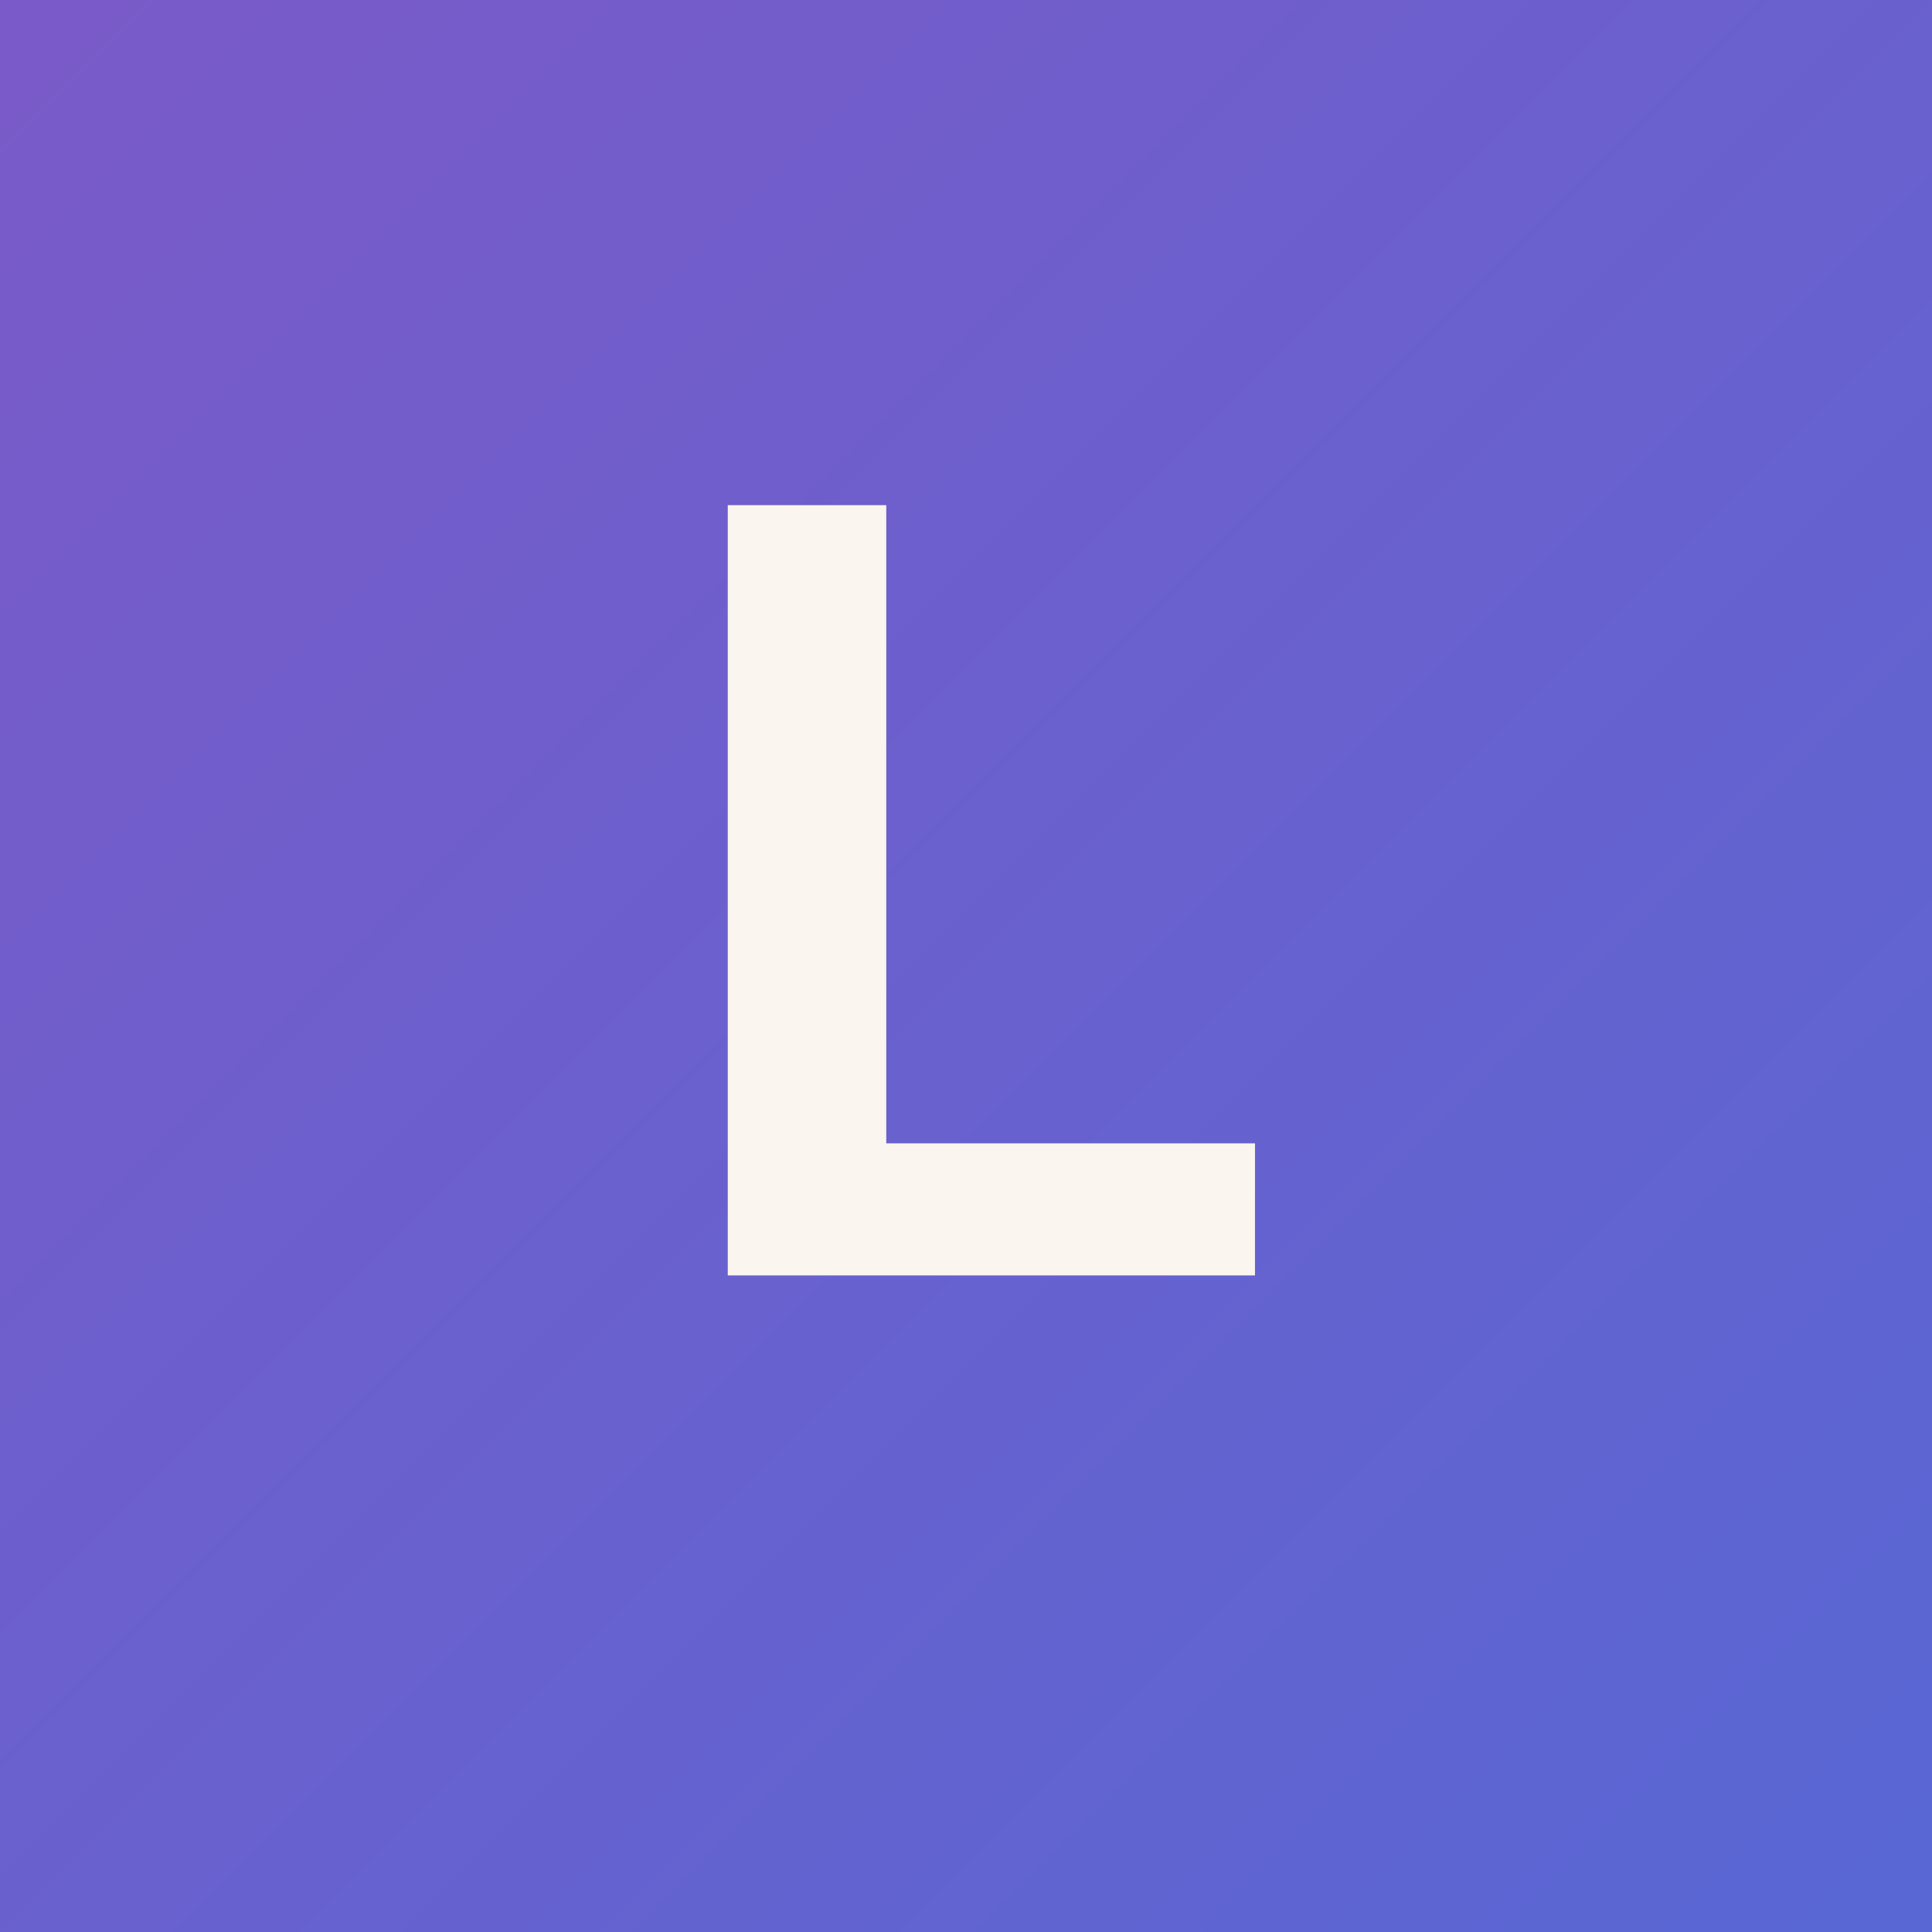
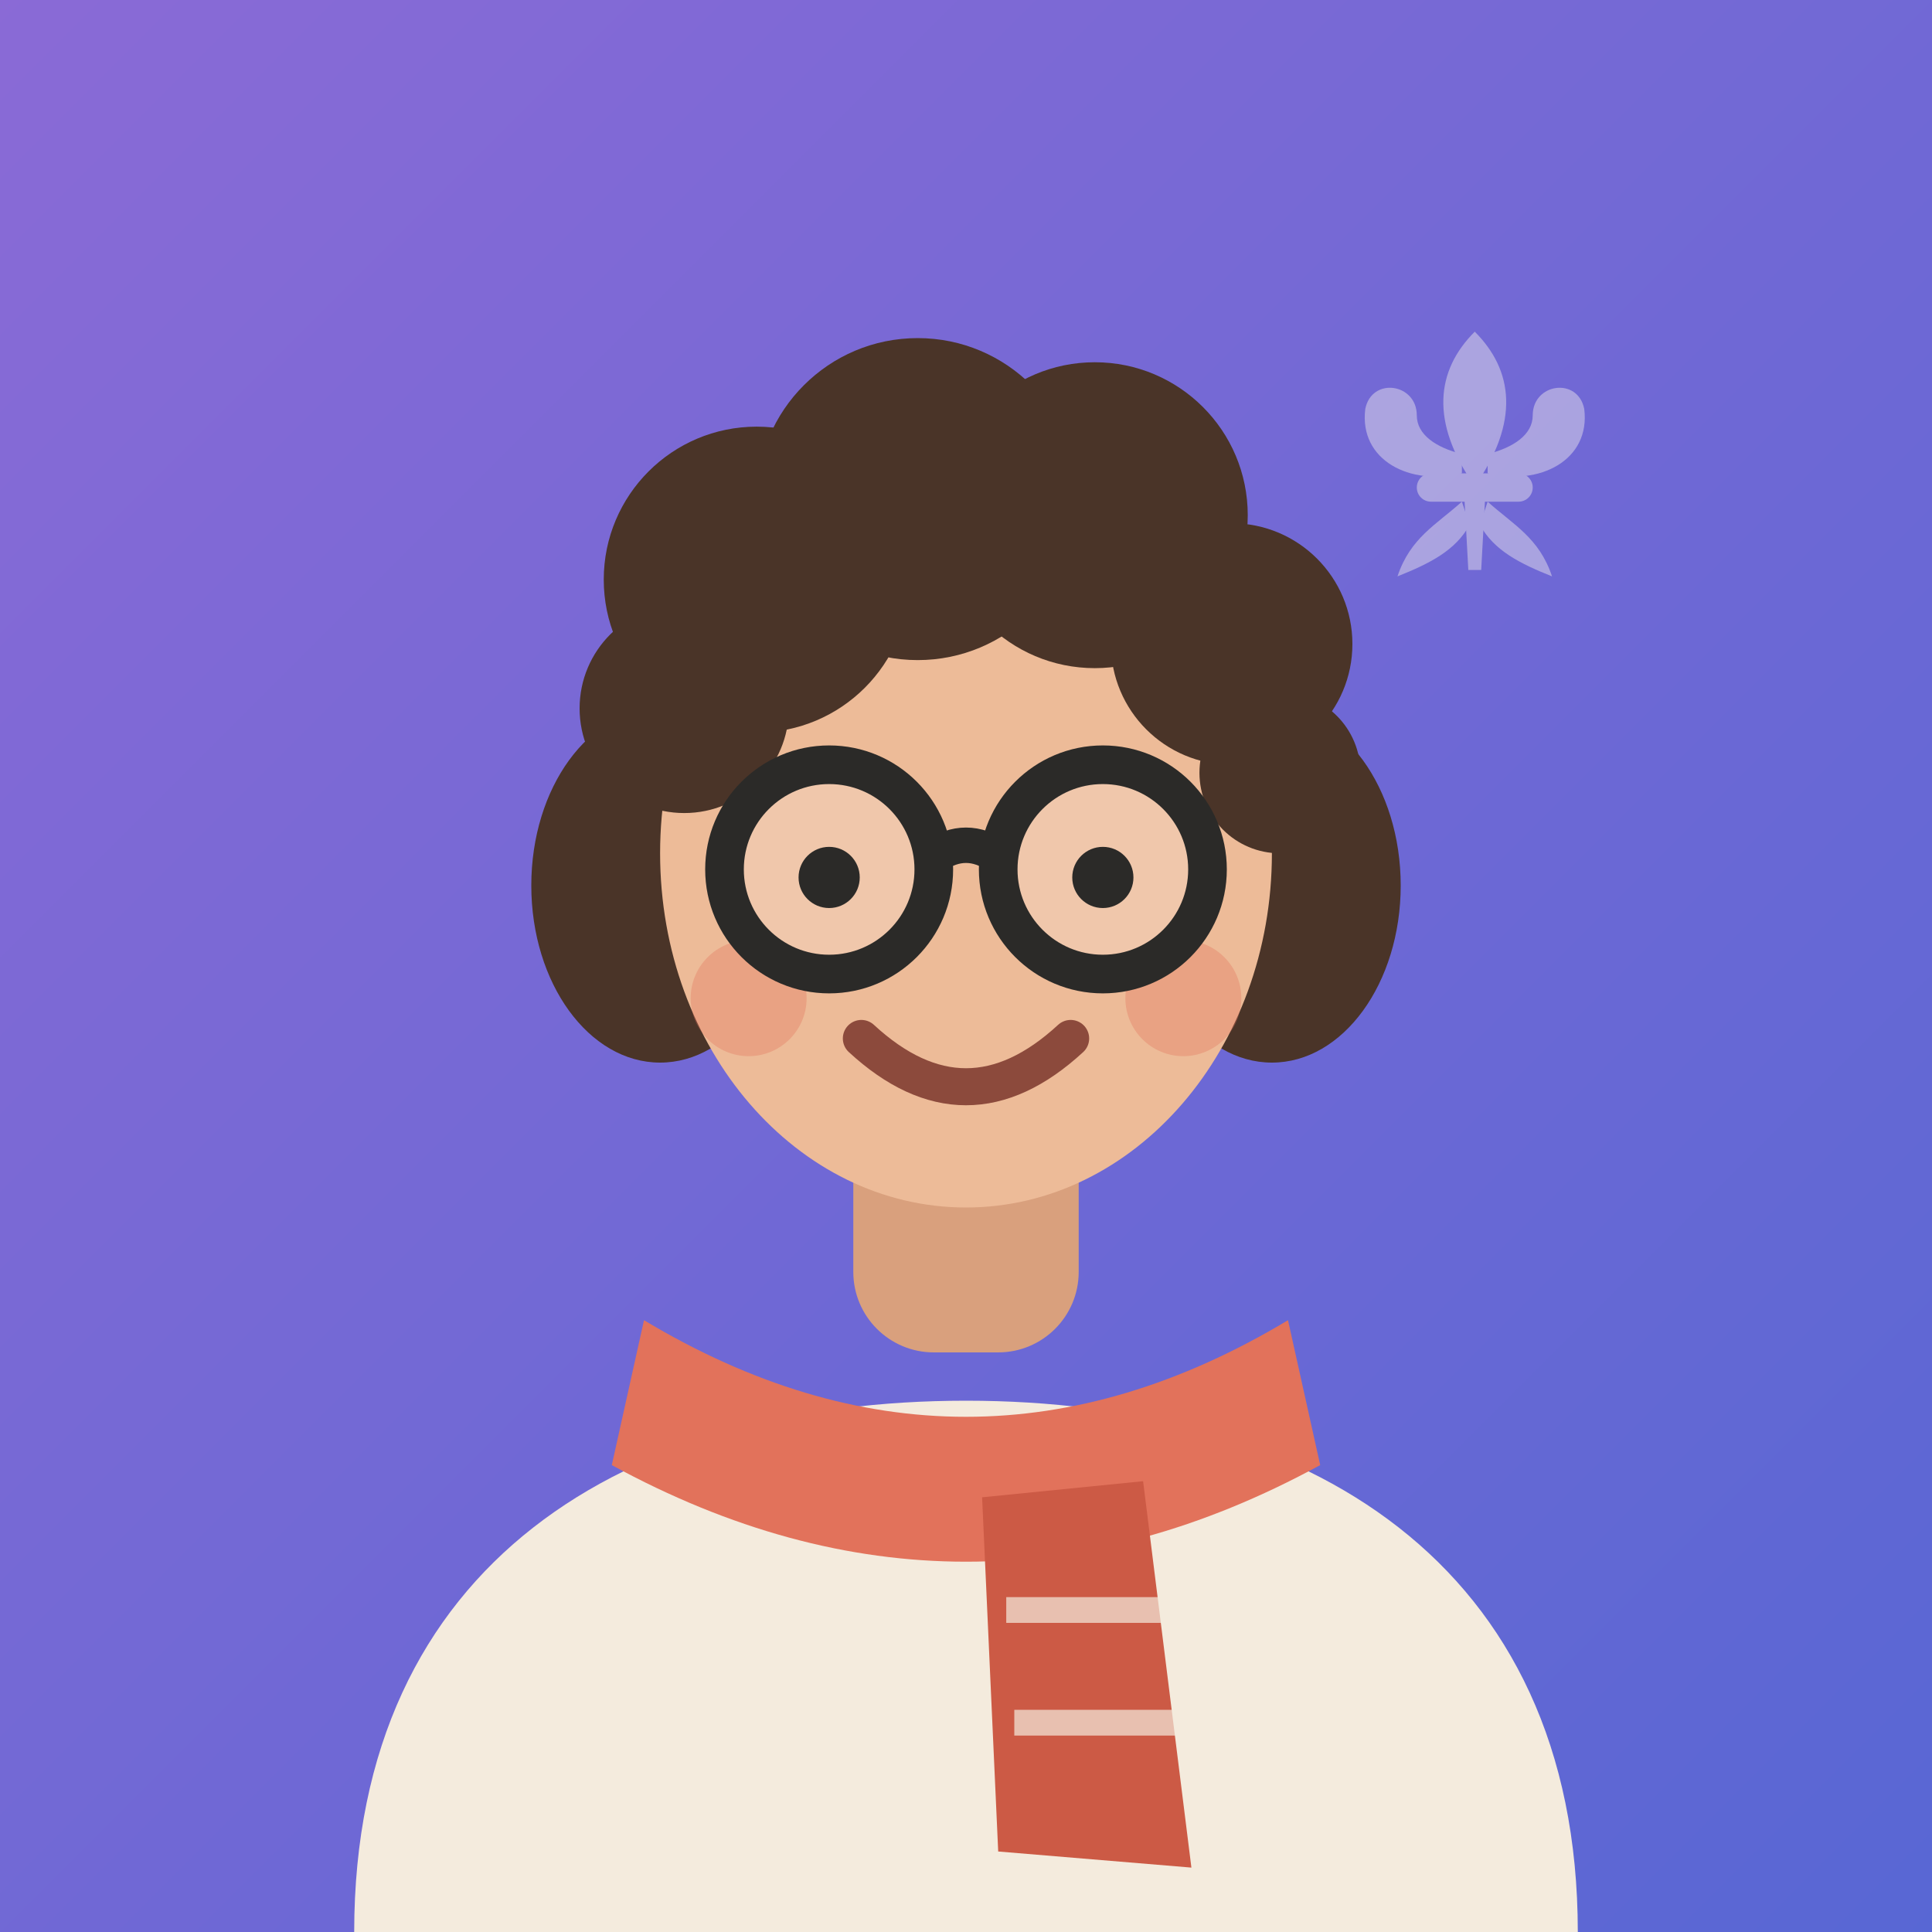
- <svg xmlns="http://www.w3.org/2000/svg" viewBox="0 0 512 512">
+ <svg xmlns="http://www.w3.org/2000/svg" viewBox="0 0 120 120" role="img" aria-label="Lidia">
  <defs>
-     <linearGradient id="g" x1="0" y1="0" x2="1" y2="1">
-       <stop offset="0" stop-color="#7A5AC8" />
+     <linearGradient id="lidia-fondo" x1="0" y1="0" x2="1" y2="1">
+       <stop offset="0" stop-color="#8A6AD6" />
      <stop offset="1" stop-color="#5867D4" />
    </linearGradient>
  </defs>
-   <rect width="512" height="512" fill="url(#g)" />
-   <text x="256" y="338" text-anchor="middle" font-family="-apple-system, Helvetica, Arial, sans-serif" font-size="280" font-weight="700" fill="#FAF6EF">L</text>
+   <rect width="120" height="120" fill="url(#lidia-fondo)" />
+   <g transform="translate(82 19) scale(.8)" fill="#FAF6EF" opacity=".42">
+     <path d="M12 2C15 5 15.5 9 12 14C8.5 9 9 5 12 2Z" />
+     <path d="M11 13C7 14 3 12 3.5 8C4 5.5 7.5 6 7.5 8.5C7.5 10 9 11 11 11.5Z" />
+     <path d="M13 13C17 14 21 12 20.5 8C20 5.5 16.5 6 16.5 8.5C16.5 10 15 11 13 11.5Z" />
+     <rect x="7.5" y="13" width="9" height="2.2" rx="1.1" />
+     <path d="M11 15.2C9 17 7 18 6 21C8.5 20 10.5 19 11.6 17Z" />
+     <path d="M13 15.2C15 17 17 18 18 21C15.5 20 13.5 19 12.4 17Z" />
+     <path d="M11.2 15H12.8L12.5 20.5H11.5Z" />
+   </g>
+   <g fill="#4A3428">
+     <ellipse cx="41" cy="55" rx="8" ry="11" />
+     <ellipse cx="79" cy="55" rx="8" ry="11" />
+   </g>
+   <path d="M22 120C22 97 39 87 60 87S98 97 98 120Z" fill="#F4EBDD" />
+   <rect x="53" y="68" width="14" height="16" rx="5" fill="#D9A07D" />
+   <ellipse cx="60" cy="53" rx="19" ry="22" fill="#EDBB98" />
+   <g fill="#4A3428">
+     <circle cx="47" cy="36" r="9.5" />
+     <circle cx="57" cy="31" r="10" />
+     <circle cx="68" cy="32" r="9.5" />
+     <circle cx="76.5" cy="40" r="7.5" />
+     <circle cx="42.5" cy="44" r="6.5" />
+     <circle cx="79.5" cy="48" r="5" />
+   </g>
+   <circle cx="46.5" cy="62" r="3.6" fill="#E2725B" opacity=".35" />
+   <circle cx="73.5" cy="62" r="3.6" fill="#E2725B" opacity=".35" />
+   <g fill="#FFFFFF" fill-opacity=".18" stroke="#2B2A28" stroke-width="2.4">
+     <circle cx="51.5" cy="54" r="6.5" />
+     <circle cx="68.5" cy="54" r="6.5" />
+   </g>
+   <path d="M58 53.2Q60 51.8 62 53.2" fill="none" stroke="#2B2A28" stroke-width="2.2" stroke-linecap="round" />
+   <circle cx="51.5" cy="54.5" r="1.9" fill="#2B2A28" />
+   <circle cx="68.5" cy="54.5" r="1.9" fill="#2B2A28" />
+   <path d="M53.5 64.5Q60 70.5 66.5 64.5" fill="none" stroke="#8C4A3C" stroke-width="2.3" stroke-linecap="round" />
+   <path d="M40 82Q60 94 80 82L82 91Q60 103 38 91Z" fill="#E2725B" />
+   <path d="M61 93L71 92L74 116L62 115Z" fill="#CC5A45" />
+   <path d="M62.5 100H72.3M63 107H73.2" stroke="#F4EBDD" stroke-width="1.6" opacity=".7" />
</svg>
